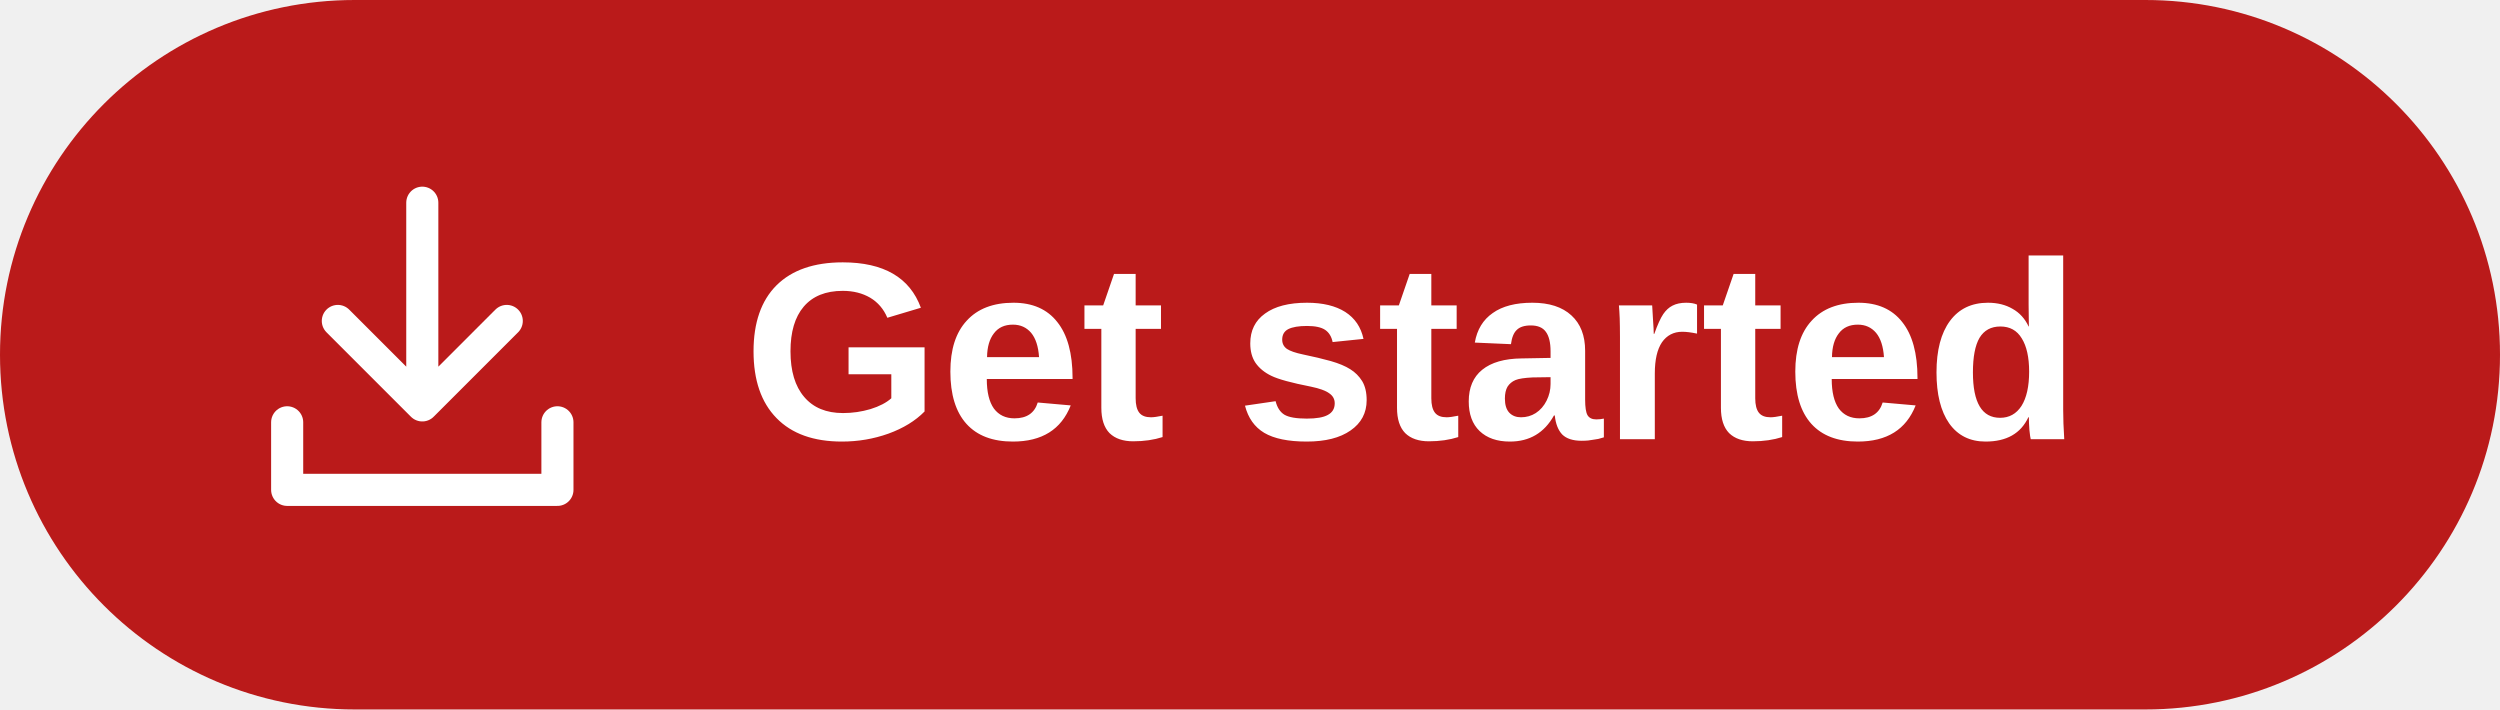
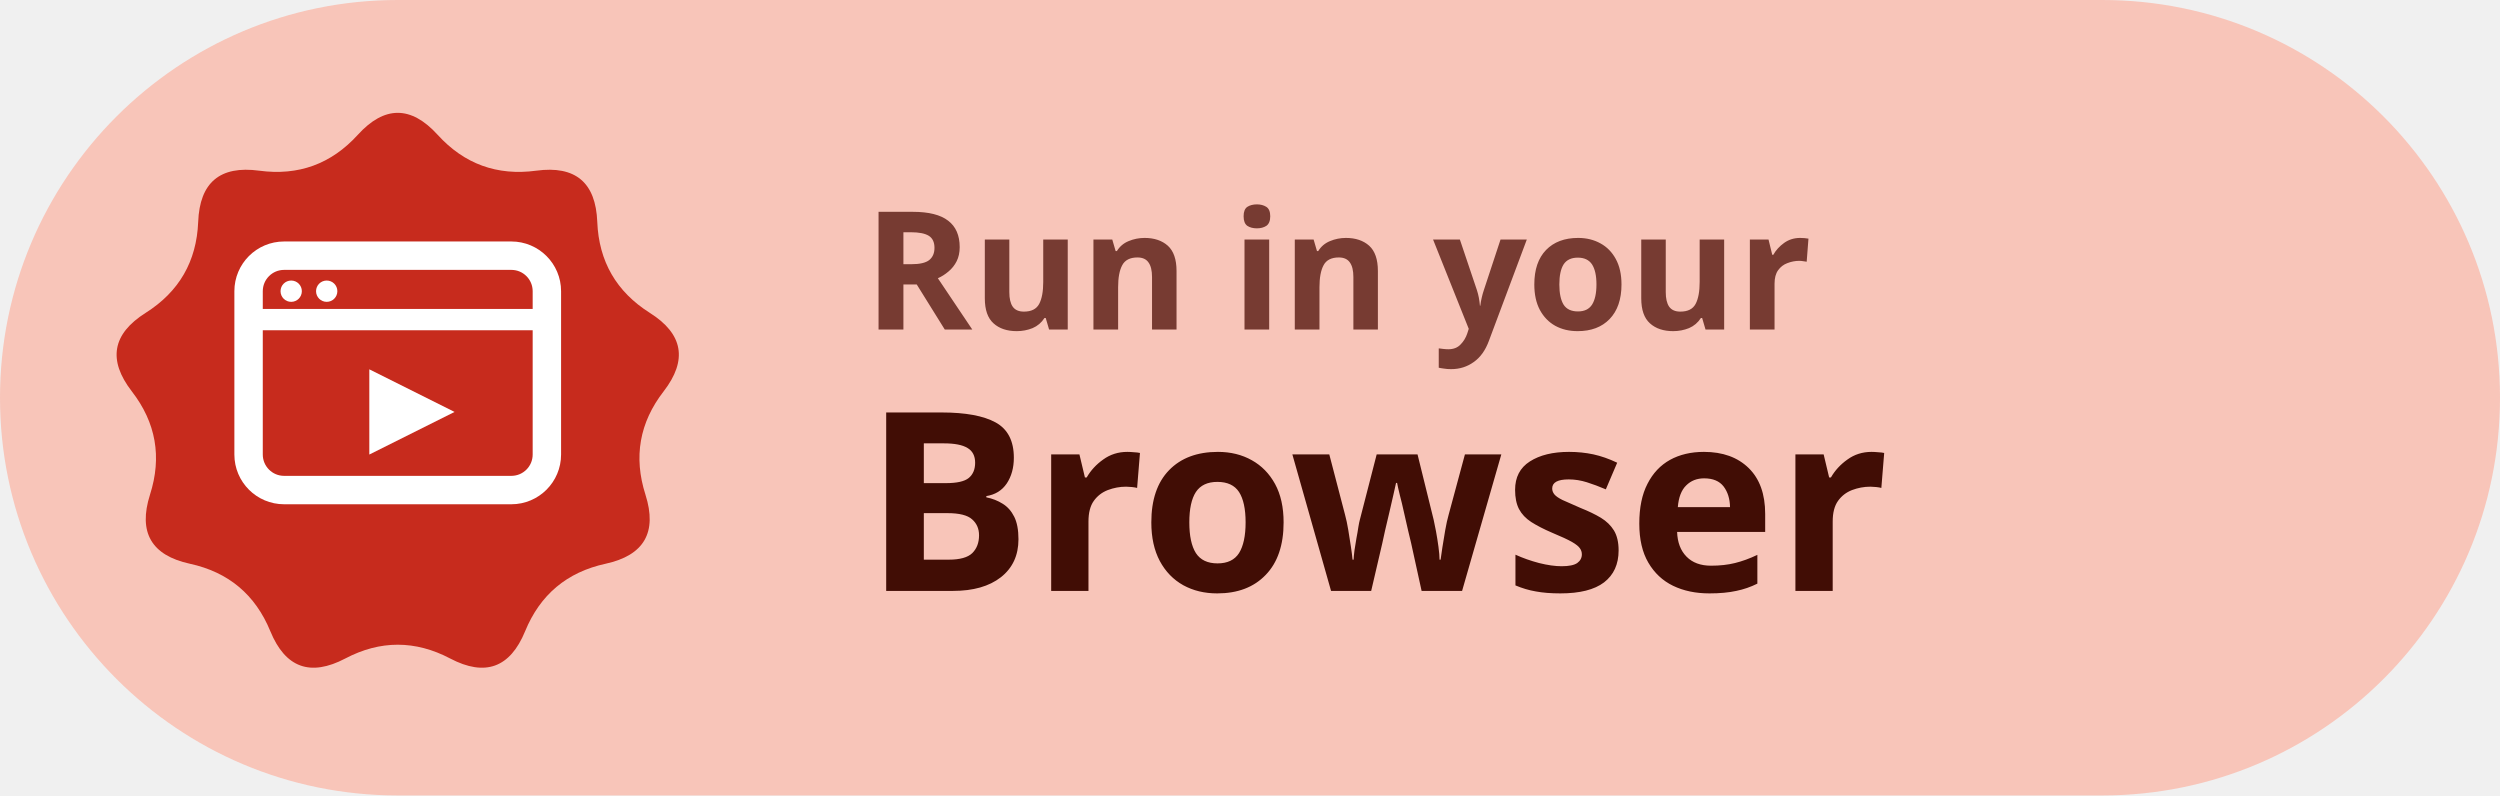
- <svg xmlns="http://www.w3.org/2000/svg" width="148" height="42" viewBox="0 0 148 42" role="img">
-   <rect width="148" height="42" rx="21" fill="#BA1A1A" />
-   <g transform="translate(13 9)" color="#FFFFFF">
-     <path d="M12 3v12m-5-5 5 5 5-5M4 16v4h16v-4" fill="none" stroke="currentColor" stroke-width="1.9" stroke-linecap="round" stroke-linejoin="round" />
+ <svg xmlns="http://www.w3.org/2000/svg" width="220" height="70" viewBox="0 0 220 70" role="img">
+   <rect width="220" height="70" rx="35" fill="#F8C5B9" />
+   <path d="M31.49 11.86 Q35.00 8.00 38.51 11.86 Q42.02 15.72 47.19 15.02 Q52.36 14.32 52.56 19.53 Q52.77 24.74 57.18 27.53 Q61.59 30.31 58.40 34.44 Q55.21 38.56 56.80 43.53 Q58.38 48.50 53.29 49.61 Q48.19 50.72 46.21 55.55 Q44.23 60.37 39.62 57.95 Q35.00 55.52 30.38 57.95 Q25.77 60.37 23.79 55.55 Q21.81 50.72 16.71 49.61 Q11.62 48.50 13.20 43.53 Q14.79 38.56 11.60 34.44 Q8.41 30.31 12.82 27.53 Q17.23 24.74 17.44 19.53 Q17.64 14.32 22.81 15.02 Q27.98 15.72 31.49 11.86Z" fill="#C72B1D" />
+   <g transform="translate(20 20) scale(0.625)" color="#FFFFFF">
+     <rect x="3" y="4" width="42" height="33" rx="5" fill="none" stroke="currentColor" stroke-width="4" />
+     <path d="M4 13h40" stroke="currentColor" stroke-width="3" />
+     <circle cx="9" cy="9" r="1.5" fill="currentColor" />
+     <circle cx="14" cy="9" r="1.5" fill="currentColor" />
+     <path d="m20 20 12 6-12 6z" fill="currentColor" />
  </g>
-   <text x="44" y="26" fill="#FFFFFF" font-family="Arial, Helvetica, sans-serif" font-size="15" font-weight="600">Get started</text>
+   <g font-family="Nunito, Arial Rounded MT Bold, system-ui, sans-serif" fill="#773B32">
+     <text x="76" y="29" font-size="14.5" font-weight="600">Run in your</text>
+     <text x="76" y="52" font-size="22" font-weight="800" fill="#410D05">Browser</text>
+   </g>
</svg>
